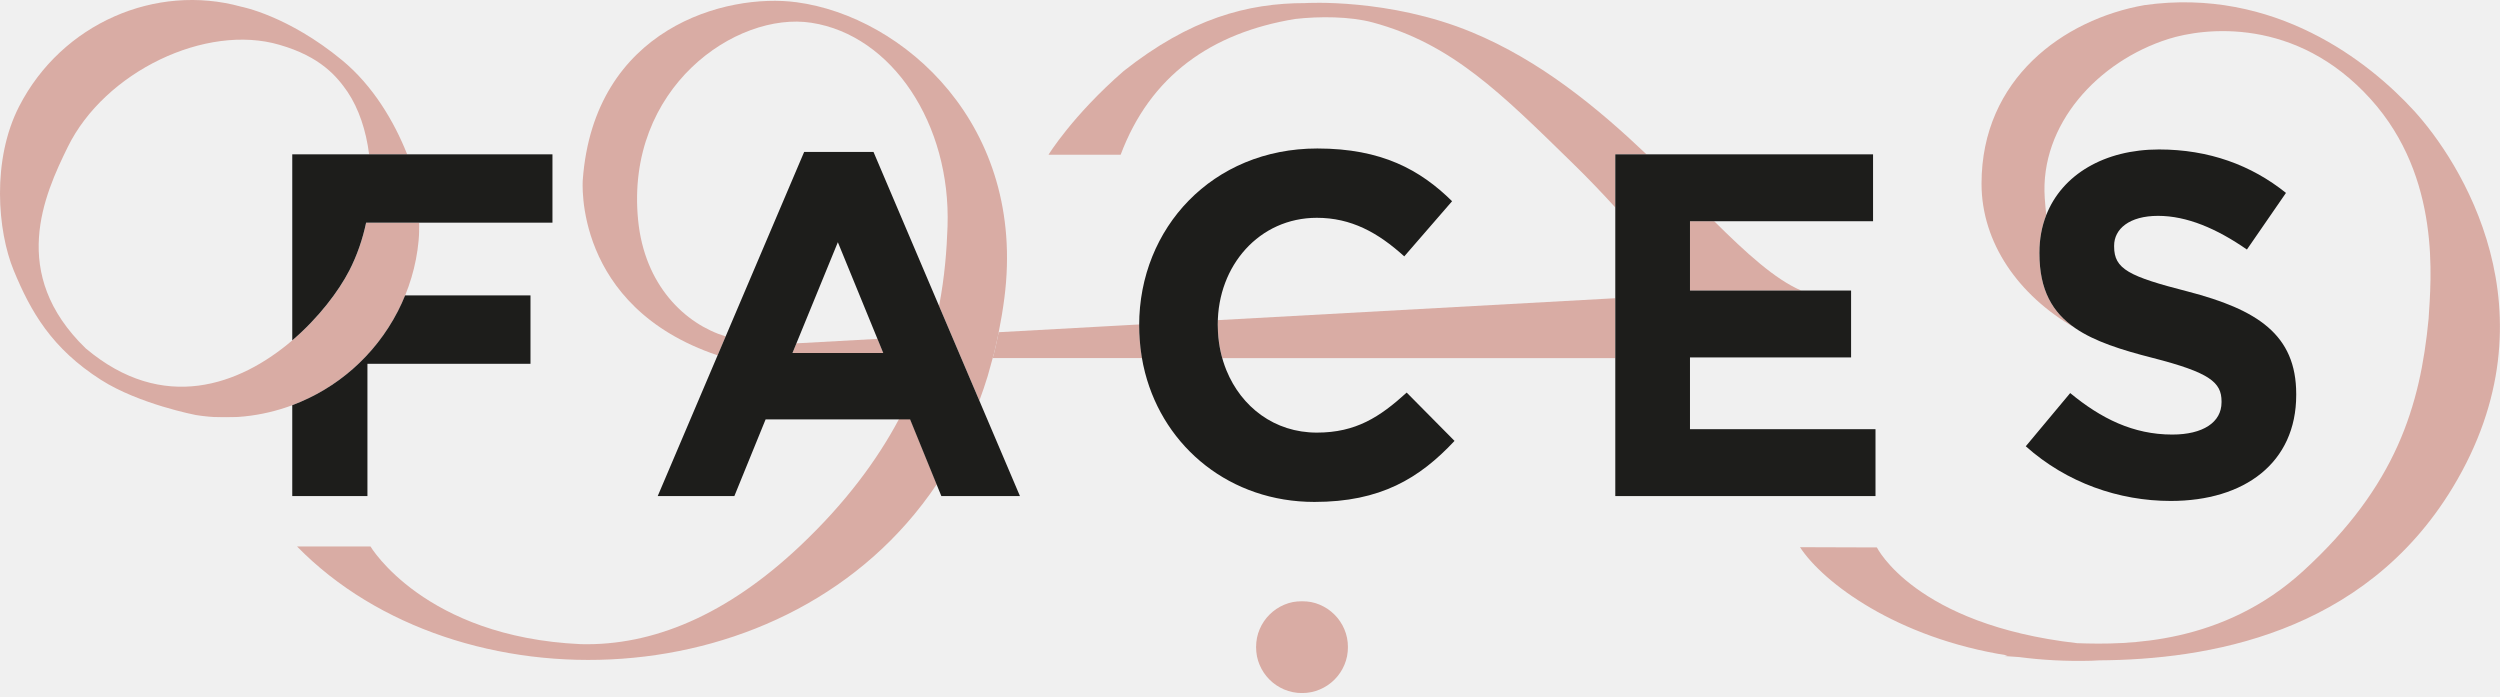
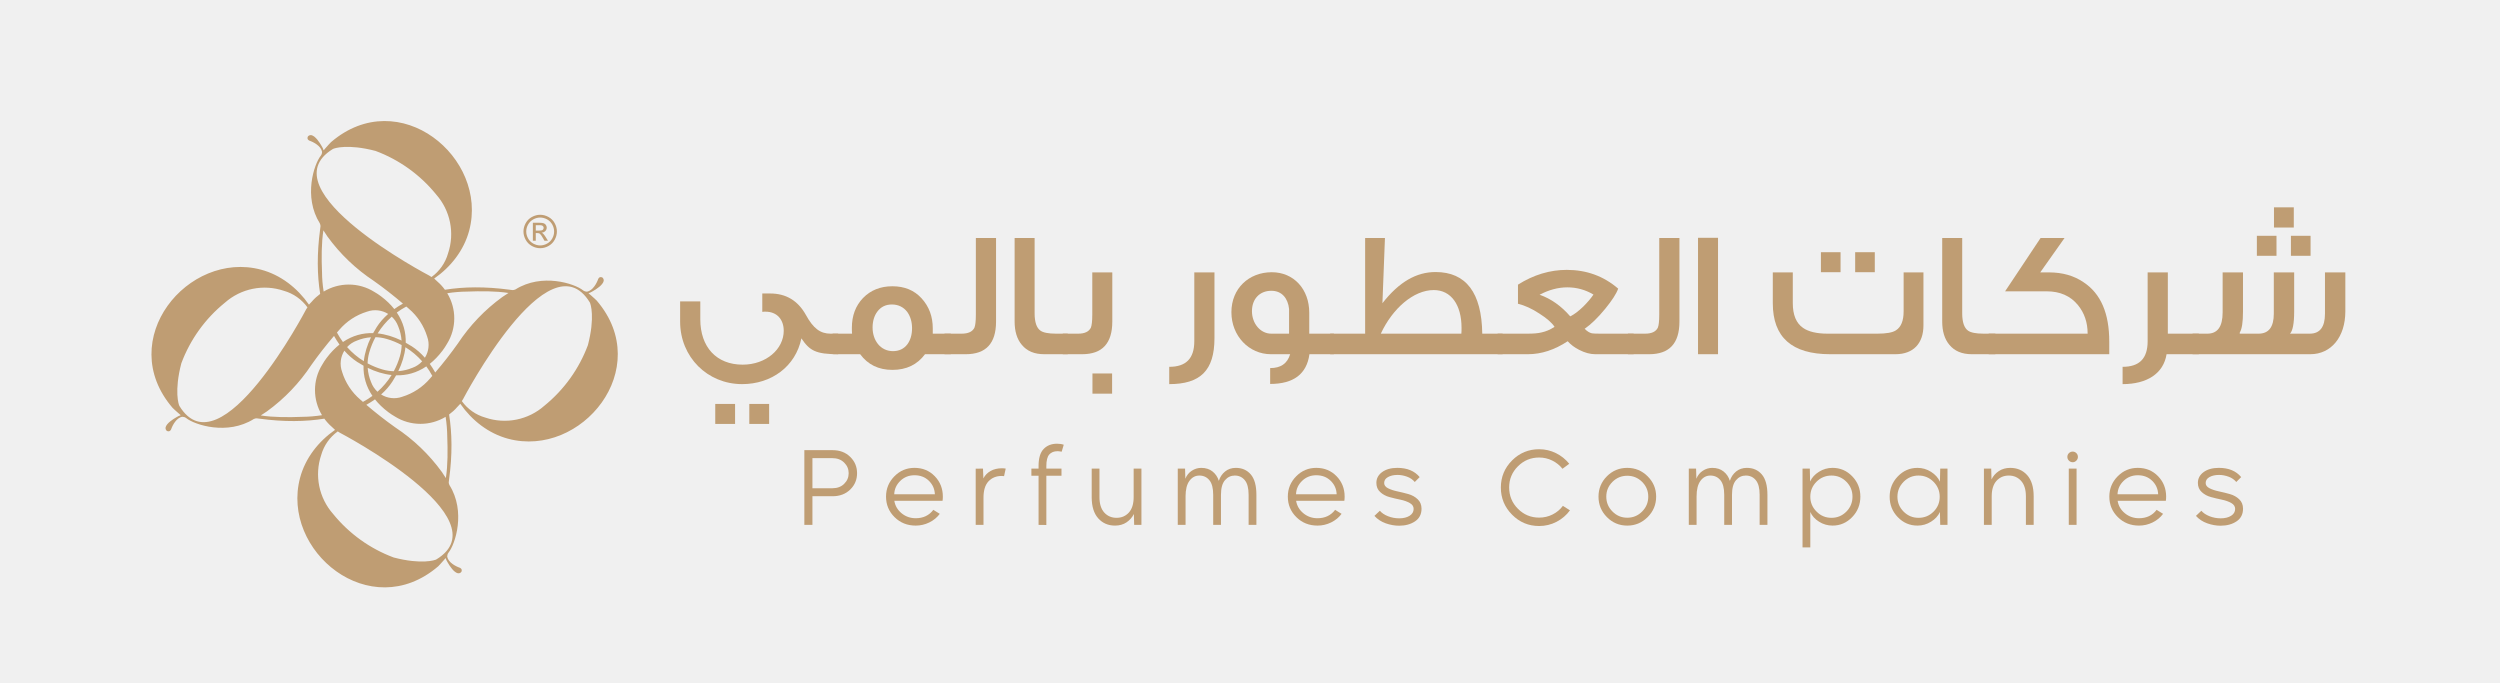
- <svg xmlns="http://www.w3.org/2000/svg" xmlns:xlink="http://www.w3.org/1999/xlink" width="409px" height="114px" viewBox="0 0 409 114" version="1.1">
+ <svg xmlns="http://www.w3.org/2000/svg" version="1.1" width="173.38" height="47.313" viewBox="0 0 173.38 47.313">
  <defs>
-     <polygon id="path-1" points="0 0.614 68.619 0.614 68.619 68.898 0 68.898" />
-     <polygon id="path-3" points="0.489 0.962 15.527 0.962 15.527 16 0.489 16" />
+     <clipPath id="clip_1">
+       <path transform="matrix(1,0,0,-1,0,47.3127)" d="M0 47.313H173.38V0H0Z" />
+     </clipPath>
  </defs>
-   <g id="Page-1" stroke="none" stroke-width="1" fill="none" fill-rule="evenodd">
-     <g id="Group-37" transform="translate(0, -1)">
-       <polygon id="Fill-1" fill="#D9ACA4" points="130.295 57.17 129.646 58.755 144.502 58.754 143.554 56.44" />
-       <g id="Group-36" transform="translate(0, 0.386)">
-         <g id="Group-4">
-           <mask id="mask-2" fill="white">
-             <use xlink:href="#path-1" />
-           </mask>
-           <g id="Clip-3" />
-           <path d="M65.109,51.515 C65.544,50.669 65.929,49.813 66.281,48.95 C67.871,45.057 68.626,41.02 68.619,37.05 L60.118,37.05 L59.9,37.05 C59.329,39.749 58.423,42.401 57.156,44.865 C55.416,48.25 52.132,52.608 47.819,56.299 C39.274,63.611 26.683,68.301 14.008,57.594 C1.422,45.386 7.202,32.561 11.092,24.65 C17.153,12.324 33.724,4.417 45.724,7.948 C52.443,9.875 55.135,13.139 56.861,15.646 C58.693,18.382 59.894,21.955 60.386,25.869 L66.613,25.869 C66.609,25.858 66.607,25.851 66.603,25.841 C64.471,20.463 61.012,14.626 55.967,10.466 C47.107,3.158 39.505,1.717 39.438,1.703 C25.517,-2.144 10.127,4.411 3.139,18.001 C-1.381,26.794 -0.411,38.406 2.237,44.836 C5.037,51.632 8.47,57.62 16.526,62.764 C22.748,66.734 32.06,68.517 32.06,68.517 L32.061,68.516 C37.391,69.371 42.821,68.772 47.819,66.907 C55.01,64.223 61.305,58.913 65.109,51.515" id="Fill-2" fill="#D9ACA4" mask="url(#mask-2)" />
-         </g>
-         <path d="M280.437,36.805 L276.483,36.805 L276.483,48.146 L294.673,48.146 C290.394,46.307 285.729,42.044 280.437,36.805" id="Fill-5" fill="#D9ACA4" />
-         <path d="M213.575,1.118 C213.573,1.118 213.571,1.119 213.568,1.12 C204.052,1.111 194.69,3.661 183.834,12.235 C175.448,19.532 171.538,25.924 171.538,25.924 L183.34,25.924 C188.162,13.063 198.097,5.986 211.885,3.718 C215.853,3.265 220.9,3.294 224.57,4.284 C237.534,7.782 245.553,15.851 257.346,27.375 C259.925,29.894 262.204,32.291 264.263,34.556 L264.263,25.865 L269.37,25.865 C261.334,18.227 251.981,10.516 240.783,5.881 C227.214,0.265 213.575,1.118 213.575,1.118" id="Fill-7" fill="#D9ACA4" />
-         <g id="Group-11" transform="translate(205, 98)">
-           <mask id="mask-4" fill="white">
-             <use xlink:href="#path-3" />
-           </mask>
-           <g id="Clip-10" />
-           <path d="M15.527,8.482 C15.527,12.632 12.161,16 8.009,16 C3.855,16 0.489,12.632 0.489,8.482 C0.489,4.331 3.855,0.962 8.009,0.962 C12.161,0.962 15.527,4.331 15.527,8.482" id="Fill-9" fill="#D9ACA4" mask="url(#mask-4)" />
-         </g>
-         <polygon id="Fill-12" fill="#D9ACA4" points="157.256 59.193 157.256 59.193 157.075 58.769" />
-         <path d="M130.319,0.98 C118.792,-0.561 97.189,5.184 95.341,30.034 C95.341,30.034 93.656,50.759 117.4,58.747 L118.718,55.651 C112.074,53.618 105.436,47.304 104.392,36.597 C102.279,14.935 120.459,2.45 132.732,4.337 C145.97,6.373 155.589,20.933 155.017,37.672 C154.892,41.345 154.576,45.788 153.631,50.677 L157.075,58.769 L157.256,59.193 L160.223,66.162 C160.704,64.862 161.179,63.483 161.593,62.122 L162.403,59.194 L162.664,58.252 C162.928,57.175 163.166,56.075 163.389,54.962 C163.753,53.147 164.068,51.291 164.315,49.378 C167.965,21.111 147.833,3.321 130.319,0.98" id="Fill-14" fill="#D9ACA4" />
-         <path d="M147.094,69.141 C143.544,75.814 138.391,82.849 130.889,89.933 C118.902,101.249 106.773,106.305 94.99,105.996 C69.408,104.82 60.611,90.019 60.611,90.019 L48.598,90.019 C74.828,116.841 129.269,115.558 153.259,79.835 L148.899,69.141 L147.094,69.141 Z" id="Fill-16" fill="#D9ACA4" />
-         <path d="M264.262,49.402 L199.256,52.986 C199.248,53.211 199.226,53.431 199.226,53.658 L199.226,53.818 C199.226,54.205 199.241,54.588 199.262,54.97 C199.345,56.435 199.596,57.848 199.976,59.2 L264.262,59.209 L264.262,49.402 Z" id="Fill-18" fill="#D9ACA4" />
-         <path d="M186.367,53.977 L186.367,53.817 C186.367,53.776 186.37,53.736 186.37,53.695 L163.388,54.962 C163.165,56.075 162.928,57.175 162.663,58.252 L162.403,59.194 L186.823,59.198 C186.651,58.2 186.524,57.185 186.451,56.152 C186.401,55.434 186.367,54.71 186.367,53.977" id="Fill-20" fill="#D9ACA4" />
-         <path d="M394.948,18.752 C387.612,10.736 372.12,-1.552 350.809,1.455 C337.604,3.794 324.178,13.492 324.178,30.665 C324.178,40.335 330.221,48.934 339.383,54.208 C335.732,51.655 333.651,48.008 333.651,42.077 L333.651,41.917 C333.651,39.705 334.04,37.656 334.763,35.805 C334.765,35.801 334.767,35.797 334.769,35.793 C334.668,34.883 334.587,33.961 334.522,33.026 C333.696,21.005 343.207,10.625 354.801,6.976 C360.546,5.168 375.582,3.244 387.851,16.837 C399.451,29.69 397.699,46.48 397.317,52.775 C395.956,67.044 392.004,80.139 376.801,94.034 C363.684,106.02 348.16,106.144 339.797,105.836 C313.302,102.795 307.057,90.174 307.057,90.174 L294.478,90.133 C298.276,95.943 310.284,104.988 328.427,107.842 C328.111,107.906 327.927,107.943 327.927,107.943 C328.597,107.983 329.391,108.042 330.295,108.108 C334.018,108.594 337.983,108.824 342.178,108.709 C342.674,108.695 343.085,108.674 343.432,108.647 C360.844,108.534 386.676,104.499 401.271,80.357 C418.655,51.606 402.258,26.739 394.948,18.752" id="Fill-22" fill="#D9ACA4" />
-         <path d="M65.103,51.511 C61.299,58.908 55.004,64.219 47.813,66.903 L47.813,81.771 L60.113,81.771 L60.113,60.127 L86.788,60.127 L86.788,48.946 L66.275,48.946 C65.923,49.808 65.538,50.665 65.103,51.511" id="Fill-24" fill="#1D1D1B" />
-         <path d="M129.645,58.37 L137.073,40.24 L144.5,58.37 L129.645,58.37 Z M153.645,50.711 L142.903,25.465 L131.562,25.465 L117.481,58.556 L116.79,60.178 L107.602,81.772 L120.141,81.772 L125.252,69.231 L147.088,69.231 L148.893,69.231 L153.253,79.927 L154.005,81.772 L166.863,81.772 L160.236,66.198 L153.645,50.711 Z" id="Fill-26" fill="#1D1D1B" />
-         <path d="M215.439,71.389 C208.484,71.389 203.089,67.182 200.649,61.212 C199.863,59.288 199.386,57.18 199.262,54.97 C199.24,54.588 199.226,54.205 199.226,53.818 L199.226,53.658 C199.226,44.075 206.014,36.247 215.439,36.247 C221.03,36.247 225.423,38.643 229.736,42.557 L237.562,33.532 C232.37,28.42 226.061,24.906 215.518,24.906 C198.347,24.906 186.368,37.924 186.368,53.818 L186.368,53.978 C186.368,54.711 186.401,55.434 186.452,56.153 C186.583,58.031 186.881,59.855 187.337,61.609 C190.524,73.874 201.304,82.73 215.04,82.73 C225.821,82.73 232.21,78.896 237.962,72.746 L230.135,64.84 C225.742,68.833 221.828,71.389 215.439,71.389" id="Fill-28" fill="#1D1D1B" />
-         <polygon id="Fill-30" fill="#1D1D1B" points="276.481 59.089 302.837 59.089 302.837 48.147 294.671 48.147 276.481 48.147 276.481 36.806 280.435 36.806 306.431 36.806 306.431 25.864 269.368 25.864 264.262 25.864 264.262 34.555 264.262 49.769 264.262 58.711 264.262 81.772 306.831 81.772 306.831 70.829 276.481 70.829" />
-         <path d="M357.931,48.307 C348.268,45.831 345.871,44.633 345.871,40.959 L345.871,40.799 C345.871,38.084 348.347,35.928 353.06,35.928 C357.772,35.928 362.644,38.004 367.595,41.438 L373.985,32.173 C368.314,27.621 361.366,25.066 353.219,25.066 C344.289,25.066 337.362,29.167 334.764,35.806 C334.04,37.657 333.652,39.705 333.652,41.917 L333.652,42.077 C333.652,48.082 335.782,51.748 339.517,54.305 C342.686,56.475 347.011,57.849 352.181,59.169 C361.526,61.564 363.443,63.162 363.443,66.277 L363.443,66.436 C363.443,69.711 360.408,71.708 355.376,71.708 C348.987,71.708 343.715,69.072 338.684,64.919 L331.415,73.625 C338.124,79.615 346.67,82.569 355.136,82.569 C367.196,82.569 375.661,76.34 375.661,65.238 L375.661,65.079 C375.661,55.335 369.273,51.262 357.931,48.307" id="Fill-32" fill="#1D1D1B" />
-         <path d="M60.381,25.864 L47.814,25.864 L47.814,37.046 L47.814,56.295 C52.127,52.604 55.41,48.246 57.151,44.861 C58.418,42.396 59.323,39.745 59.895,37.046 L60.113,37.046 L68.614,37.046 L90.382,37.046 L90.382,25.864 L66.608,25.864 L60.381,25.864 Z" id="Fill-34" fill="#1D1D1B" />
-       </g>
+   <g>
+     <g clip-path="url(#clip_1)">
+       <path transform="matrix(1,0,0,-1,40.7723,23.9359)" d="M0 0C-.613-1.645-1.655-3.095-3.016-4.2-4.135-5.19-5.696-5.505-7.11-5.026-7.768-4.84-8.344-4.436-8.744-3.88-8.716-3.829-8.685-3.78-8.651-3.733-8.651-3.733-2.713 7.621 .132 2.962 .19 2.866 .502 1.923 0 0M-9.019 .113C-9.511-.581-10.036-1.251-10.588-1.898-10.707-1.684-10.834-1.484-10.967-1.299-10.66-1.055-10.364-.753-10.083-.381-9.972-.232-9.869-.077-9.777 .084-9.09 1.182-9.113 2.541-9.755 3.6-9.307 3.67-8.853 3.71-8.397 3.713-7.435 3.751-6.403 3.756-5.508 3.617-5.654 3.524-5.801 3.431-5.934 3.338-7.147 2.458-8.192 1.365-9.019 .113M-9.755-6.33C-9.718-7.292-9.713-8.324-9.851-9.219-9.944-9.073-10.038-8.926-10.131-8.793-11.011-7.58-12.103-6.535-13.355-5.708-14.05-5.216-14.72-4.691-15.366-4.139-15.153-4.02-14.953-3.893-14.767-3.76-14.524-4.067-14.221-4.363-13.849-4.643-13.701-4.755-13.546-4.858-13.384-4.95-12.286-5.637-10.927-5.614-9.868-4.972-9.798-5.42-9.759-5.874-9.755-6.33M-10.506-14.859C-10.602-14.917-11.545-15.229-13.469-14.727-15.114-14.114-16.564-13.072-17.668-11.71-18.658-10.592-18.974-9.031-18.495-7.617-18.309-6.959-17.905-6.383-17.348-5.983-17.298-6.011-17.249-6.042-17.202-6.076-17.202-6.076-5.848-12.014-10.506-14.859M-19.798-4.972C-20.76-5.009-21.793-5.014-22.687-4.876-22.541-4.783-22.395-4.689-22.262-4.596-21.048-3.716-20.003-2.624-19.176-1.372-18.685-.677-18.16-.007-17.607 .639-17.488 .426-17.362 .226-17.229 .04-17.536-.203-17.832-.506-18.112-.878-18.224-1.026-18.327-1.181-18.418-1.343-19.105-2.441-19.082-3.8-18.441-4.859-18.889-4.929-19.342-4.968-19.798-4.972M-28.328-4.221C-28.386-4.125-28.698-3.182-28.196-1.258-27.582 .387-26.541 1.837-25.179 2.941-24.06 3.931-22.499 4.247-21.086 3.768-20.428 3.582-19.852 3.178-19.451 2.621-19.479 2.571-19.51 2.522-19.544 2.475-19.544 2.475-25.483-8.879-28.328-4.221M-18.44 5.071C-18.478 6.033-18.483 7.066-18.344 7.96-18.251 7.814-18.158 7.668-18.065 7.535-17.185 6.321-16.092 5.276-14.84 4.449-14.146 3.958-13.476 3.433-12.829 2.88-13.043 2.761-13.243 2.635-13.428 2.502-13.671 2.809-13.974 3.105-14.346 3.385-14.495 3.497-14.65 3.6-14.811 3.691-15.909 4.378-17.268 4.356-18.327 3.714-18.397 4.162-18.437 4.615-18.44 5.071M-17.689 13.601C-17.593 13.659-16.65 13.971-14.727 13.469-13.082 12.855-11.632 11.814-10.527 10.452-9.537 9.333-9.222 7.772-9.701 6.359-9.887 5.701-10.291 5.125-10.847 4.724-10.898 4.752-10.947 4.783-10.994 4.818-10.994 4.818-22.348 10.756-17.689 13.601M-12.17-1.572C-12.171-1.572-12.172-1.573-12.174-1.573-12.487-1.704-12.817-1.78-13.151-1.804-12.889-1.265-12.714-.706-12.655-.145-12.222-.413-11.831-.743-11.494-1.123-11.674-1.319-11.902-1.476-12.17-1.572M-13.557-2.522C-13.466-2.381-13.381-2.238-13.301-2.093-12.585-2.111-11.873-1.927-11.207-1.474-11.053-1.682-10.914-1.902-10.792-2.133-10.844-2.193-10.895-2.254-10.948-2.313-11.457-2.911-12.126-3.35-12.876-3.58-13.382-3.762-13.918-3.687-14.342-3.422-14.025-3.142-13.762-2.84-13.557-2.522M-15.04-2.557C-15.041-2.556-15.041-2.555-15.042-2.553-15.172-2.24-15.249-1.91-15.272-1.576-14.733-1.838-14.174-2.013-13.614-2.072-13.881-2.505-14.212-2.896-14.592-3.233-14.787-3.053-14.944-2.825-15.04-2.557M-16.026 .313C-16.024 .314-16.023 .314-16.021 .315-15.708 .446-15.378 .522-15.045 .545-15.306 .006-15.482-.553-15.541-1.113-15.974-.846-16.364-.515-16.701-.135-16.522 .06-16.294 .217-16.026 .313M-14.639 1.264C-14.73 1.123-14.815 .979-14.894 .834-15.611 .853-16.323 .668-16.989 .216-17.143 .423-17.281 .644-17.404 .875-17.352 .934-17.301 .995-17.248 1.055-16.739 1.652-16.07 2.092-15.32 2.321-14.813 2.504-14.277 2.428-13.853 2.164-14.17 1.884-14.434 1.582-14.639 1.264M-13.463-1.811C-13.72-1.803-13.977-1.764-14.227-1.693-14.596-1.588-14.948-1.443-15.28-1.264-15.272-1.007-15.233-.75-15.161-.5-15.056-.131-14.912 .221-14.733 .553-14.476 .545-14.219 .506-13.968 .434-13.6 .329-13.247 .185-12.916 .006-12.924-.251-12.962-.508-13.034-.758-13.139-1.127-13.284-1.48-13.463-1.811M-13.155 1.299C-13.155 1.297-13.154 1.296-13.153 1.294-13.023 .981-12.947 .651-12.923 .318-13.462 .579-14.021 .755-14.582 .814-14.314 1.247-13.984 1.637-13.604 1.975-13.408 1.795-13.251 1.567-13.155 1.299M-15.782-3.779C-16.379-3.27-16.819-2.601-17.048-1.851-17.231-1.345-17.155-.809-16.891-.385-16.611-.702-16.309-.965-15.991-1.17-15.85-1.261-15.706-1.346-15.561-1.426-15.58-2.142-15.395-2.854-14.943-3.52-15.15-3.674-15.371-3.813-15.601-3.935-15.661-3.883-15.722-3.832-15.782-3.779M-11.305-.874C-11.585-.557-11.886-.293-12.205-.088-12.346 .003-12.489 .088-12.634 .167-12.616 .884-12.8 1.596-13.253 2.262-13.045 2.416-12.825 2.554-12.594 2.677-12.534 2.625-12.473 2.574-12.414 2.521-11.816 2.012-11.377 1.343-11.147 .593-10.965 .086-11.04-.449-11.305-.874M.613 3.087C.613 3.087 .335 3.355 .213 3.453 .159 3.493 .107 3.547 .04 3.599 .09 3.612 .144 3.636 .2 3.663 .201 3.664 .202 3.664 .203 3.665 .247 3.686 .291 3.71 .337 3.738 .589 3.882 1.037 4.171 1.095 4.452 1.115 4.631 .991 4.697 .991 4.697 .783 4.787 .712 4.583 .712 4.583 .712 4.583 .65 4.396 .527 4.194 .502 4.147 .467 4.108 .437 4.064 .313 3.898 .149 3.749-.062 3.709-.157 3.711-.252 3.737-.333 3.799-.92 4.271-3.192 5.016-5.025 3.863-5.193 3.793-5.244 3.818-5.425 3.843-7.124 4.073-8.628 4.05-9.916 3.841-10.064 4.044-10.234 4.234-10.431 4.404-10.505 4.466-10.576 4.533-10.644 4.603L-10.661 4.618C-9.501 5.423-8.598 6.579-8.234 7.94-6.883 13-13.087 18.13-17.813 14.081-17.813 14.081-18.082 13.804-18.18 13.682-18.22 13.628-18.274 13.575-18.326 13.509-18.339 13.558-18.363 13.613-18.39 13.669-18.391 13.67-18.391 13.67-18.392 13.671-18.413 13.715-18.437 13.76-18.465 13.805-18.609 14.057-18.898 14.506-19.179 14.563-19.358 14.583-19.424 14.46-19.424 14.46-19.514 14.252-19.31 14.18-19.31 14.18-19.31 14.18-19.123 14.118-18.921 13.996-18.874 13.971-18.835 13.935-18.791 13.906-18.625 13.782-18.476 13.617-18.436 13.407-18.438 13.312-18.463 13.216-18.526 13.136-18.998 12.549-19.743 10.277-18.59 8.443-18.519 8.276-18.545 8.224-18.57 8.044-18.8 6.344-18.777 4.841-18.568 3.553-18.77 3.405-18.961 3.235-19.131 3.038-19.193 2.963-19.26 2.892-19.33 2.825L-19.345 2.808C-20.15 3.967-21.306 4.871-22.667 5.234-27.727 6.585-32.857 .381-28.808-4.345-28.808-4.345-28.531-4.613-28.408-4.711-28.355-4.751-28.302-4.805-28.236-4.858-28.285-4.871-28.34-4.894-28.396-4.922-28.397-4.922-28.397-4.922-28.398-4.923-28.442-4.945-28.487-4.969-28.532-4.997-28.784-5.14-29.233-5.43-29.29-5.711-29.31-5.889-29.187-5.955-29.187-5.955-28.979-6.046-28.907-5.841-28.907-5.841-28.907-5.841-28.845-5.655-28.723-5.453-28.698-5.406-28.662-5.366-28.633-5.322-28.509-5.157-28.344-5.007-28.134-4.967-28.039-4.97-27.943-4.995-27.863-5.057-27.276-5.53-25.004-6.275-23.17-5.122-23.003-5.051-22.951-5.077-22.771-5.101-21.071-5.332-19.568-5.309-18.28-5.099-18.132-5.302-17.962-5.492-17.765-5.662-17.69-5.725-17.619-5.791-17.552-5.861L-17.535-5.876C-18.694-6.682-19.598-7.837-19.961-9.199-21.312-14.259-15.108-19.388-10.382-15.34-10.382-15.34-10.114-15.062-10.016-14.94-9.975-14.886-9.922-14.834-9.869-14.767-9.856-14.817-9.833-14.871-9.805-14.927-9.805-14.928-9.805-14.929-9.804-14.93-9.782-14.974-9.758-15.018-9.73-15.064-9.587-15.316-9.297-15.764-9.016-15.822-8.838-15.842-8.772-15.718-8.772-15.718-8.681-15.51-8.886-15.439-8.886-15.439-8.886-15.439-9.072-15.377-9.274-15.254-9.321-15.229-9.361-15.194-9.405-15.164-9.57-15.04-9.72-14.876-9.76-14.665-9.757-14.57-9.732-14.475-9.67-14.394-9.197-13.807-8.452-11.535-9.605-9.702-9.676-9.534-9.65-9.483-9.626-9.302-9.395-7.603-9.418-6.099-9.627-4.811-9.425-4.663-9.235-4.493-9.065-4.296-9.002-4.222-8.936-4.15-8.866-4.083L-8.851-4.066C-8.045-5.225-6.89-6.129-5.528-6.493-.468-7.844 4.661-1.64 .613 3.087" fill="#bf9d73" />
+       <path transform="matrix(1,0,0,-1,36.6264,15.57)" d="M0 0C.087 .155 .208 .274 .362 .358 .516 .441 .674 .483 .837 .483 .999 .483 1.157 .441 1.312 .358 1.466 .274 1.587 .155 1.673 0 1.76-.155 1.803-.317 1.803-.485 1.803-.651 1.761-.811 1.676-.965 1.591-1.118 1.471-1.237 1.318-1.322 1.164-1.408 1.004-1.451 .837-1.451 .67-1.451 .51-1.408 .356-1.322 .203-1.237 .083-1.118-.002-.965-.088-.811-.131-.651-.131-.485-.131-.317-.087-.155 0 0M.26-1.49C.444-1.592 .636-1.643 .837-1.643 1.038-1.643 1.23-1.592 1.414-1.49 1.598-1.388 1.74-1.245 1.842-1.061 1.944-.876 1.995-.684 1.995-.485 1.995-.283 1.943-.089 1.84 .097 1.737 .283 1.592 .425 1.407 .525 1.222 .625 1.032 .675 .837 .675 .643 .675 .453 .625 .267 .525 .082 .425-.063 .283-.167 .097-.271-.089-.323-.283-.323-.485-.323-.684-.271-.876-.169-1.061-.067-1.245 .077-1.388 .26-1.49" fill="#bf9d73" />
+       <path transform="matrix(1,0,0,-1,37.1563,15.6168)" d="M0 0H.229C.327 0 .394-.007 .431-.021 .467-.036 .496-.058 .516-.087 .537-.116 .547-.149 .547-.186 .547-.243 .526-.289 .483-.324 .441-.359 .361-.376 .244-.376H0ZM0-.548H.118C.189-.548 .243-.563 .28-.591 .333-.63 .403-.727 .49-.882L.601-1.078H.846L.694-.834C.622-.718 .56-.636 .51-.587 .483-.561 .448-.539 .404-.521 .511-.512 .598-.475 .663-.407 .728-.339 .76-.26 .76-.169 .76-.104 .741-.044 .702 .014 .663 .071 .611 .111 .545 .134 .48 .157 .374 .169 .227 .169H-.201V-1.078H0Z" fill="#bf9d73" />
+       <path transform="matrix(1,0,0,-1,57.728,33.8603)" d="M0 0C.336 0 .609 .101 .816 .305 1.025 .509 1.129 .755 1.129 1.043 1.129 1.328 1.025 1.573 .816 1.778 .609 1.984 .336 2.087 0 2.087H-1.384V0ZM.015 2.641C.511 2.641 .919 2.486 1.235 2.176 1.553 1.866 1.711 1.489 1.711 1.043 1.711 .594 1.553 .215 1.235-.092 .919-.4 .511-.554 .015-.554H-1.384V-2.542H-1.945V2.641Z" fill="#bf9d73" />
+       <path transform="matrix(1,0,0,-1,64.8351,34.2792)" d="M0 0C-.015 .369-.153 .681-.416 .937-.679 1.192-1.011 1.32-1.413 1.32-1.796 1.32-2.123 1.192-2.393 .934-2.663 .675-2.805 .365-2.819 0ZM-2.805 1.249C-2.421 1.638-1.958 1.832-1.413 1.832-.85 1.832-.381 1.639-.007 1.253 .366 .868 .553 .395 .553-.163 .553-.272 .546-.369 .532-.454H-2.812C-2.755-.8-2.587-1.088-2.307-1.317-2.029-1.546-1.702-1.661-1.328-1.661-.807-1.661-.401-1.467-.107-1.08L.341-1.356C.156-1.607-.086-1.806-.383-1.952-.682-2.099-.997-2.172-1.328-2.172-1.91-2.172-2.399-1.978-2.794-1.587-3.189-1.197-3.387-.722-3.387-.163-3.387 .386-3.193 .857-2.805 1.249" fill="#bf9d73" />
+       <path transform="matrix(1,0,0,-1,67.667,32.5045)" d="M0 0 .505 .007 .533-.675C.647-.452 .815-.279 1.037-.156 1.259-.033 1.52 .029 1.818 .029 1.907 .029 1.996 .021 2.081 .007L1.967-.518C1.91-.509 1.863-.504 1.825-.504H1.804C1.43-.504 1.126-.627 .891-.873 .657-1.119 .54-1.5 .54-2.016V-3.897H0Z" fill="#bf9d73" />
+       <path transform="matrix(1,0,0,-1,71.529,32.4971)" d="M0 0H.497V.17C.497 .719 .614 1.116 .849 1.359 1.083 1.603 1.394 1.725 1.782 1.725 1.957 1.725 2.111 1.701 2.244 1.654L2.101 1.171C1.973 1.195 1.879 1.206 1.818 1.206 1.567 1.206 1.374 1.13 1.239 .976 1.104 .822 1.037 .553 1.037 .17V0H2.087V-.497H1.037V-3.912L.497-3.905V-.497H0Z" fill="#bf9d73" />
+       <path transform="matrix(1,0,0,-1,75.711,32.4971)" d="M0 0H.539V-1.981C.539-2.449 .651-2.806 .873-3.05 1.095-3.293 1.379-3.415 1.724-3.415 2.07-3.415 2.354-3.293 2.577-3.05 2.799-2.806 2.91-2.449 2.91-1.981V0H3.45V-3.905H2.946L2.924-3.152C2.811-3.384 2.641-3.576 2.417-3.728 2.192-3.879 1.926-3.954 1.618-3.954 1.141-3.954 .751-3.785 .45-3.447 .15-3.108 0-2.62 0-1.981Z" fill="#bf9d73" />
+       <path transform="matrix(1,0,0,-1,81.6808,36.402)" d="M0 0V3.905H.505L.526 3.202C.62 3.438 .769 3.623 .973 3.756 1.177 3.888 1.395 3.954 1.626 3.954 1.943 3.954 2.206 3.87 2.414 3.702 2.622 3.535 2.767 3.318 2.848 3.053 2.928 3.313 3.071 3.529 3.276 3.699 3.483 3.869 3.733 3.954 4.026 3.954 4.457 3.954 4.802 3.803 5.063 3.5 5.322 3.197 5.453 2.726 5.453 2.087V0H4.913V2.087C4.913 2.551 4.824 2.89 4.647 3.102 4.47 3.315 4.239 3.422 3.955 3.422 3.685 3.422 3.458 3.314 3.273 3.099 3.088 2.883 2.996 2.547 2.996 2.087V0H2.457V2.087C2.457 2.551 2.368 2.89 2.19 3.102 2.013 3.315 1.782 3.422 1.498 3.422 1.219 3.422 .99 3.3 .81 3.056 .63 2.812 .54 2.454 .54 1.981V0Z" fill="#bf9d73" />
+       <path transform="matrix(1,0,0,-1,92.7002,34.2792)" d="M0 0C-.015 .369-.153 .681-.416 .937-.679 1.192-1.011 1.32-1.413 1.32-1.796 1.32-2.123 1.192-2.393 .934-2.663 .675-2.805 .365-2.819 0ZM-2.805 1.249C-2.421 1.638-1.958 1.832-1.413 1.832-.85 1.832-.381 1.639-.007 1.253 .366 .868 .553 .395 .553-.163 .553-.272 .546-.369 .532-.454H-2.812C-2.755-.8-2.587-1.088-2.307-1.317-2.029-1.546-1.702-1.661-1.328-1.661-.807-1.661-.401-1.467-.107-1.08L.341-1.356C.156-1.607-.086-1.806-.383-1.952-.682-2.099-.997-2.172-1.328-2.172-1.91-2.172-2.399-1.978-2.794-1.587-3.189-1.197-3.387-.722-3.387-.163-3.387 .386-3.193 .857-2.805 1.249" fill="#bf9d73" />
+       <path transform="matrix(1,0,0,-1,95.6954,35.4222)" d="M0 0C.133-.156 .322-.283 .568-.38 .815-.477 1.072-.525 1.343-.525 1.635-.525 1.876-.466 2.063-.348 2.25-.229 2.343-.071 2.343 .128 2.343 .299 2.255 .434 2.077 .536 1.899 .637 1.684 .715 1.431 .767 1.178 .819 .924 .879 .671 .948 .418 1.016 .203 1.132 .026 1.296-.153 1.459-.241 1.671-.241 1.931-.241 2.239-.107 2.49 .16 2.684 .427 2.877 .779 2.975 1.215 2.975 1.891 2.975 2.407 2.762 2.762 2.335L2.421 1.995C2.284 2.161 2.105 2.284 1.885 2.364 1.665 2.444 1.446 2.485 1.229 2.485 .959 2.485 .736 2.435 .562 2.335 .386 2.237 .299 2.099 .299 1.924 .299 1.772 .388 1.652 .565 1.562 .742 1.472 .959 1.399 1.215 1.345 1.47 1.291 1.724 1.228 1.978 1.157 2.231 1.086 2.446 .967 2.623 .798 2.801 .631 2.89 .412 2.89 .142 2.89-.242 2.74-.534 2.439-.735 2.138-.936 1.771-1.037 1.335-1.037 1.028-1.037 .717-.981 .405-.87 .092-.759-.167-.587-.376-.355Z" fill="#bf9d73" />
+       <path transform="matrix(1,0,0,-1,104.8683,31.9289)" d="M0 0C.516 .515 1.141 .774 1.874 .774 2.286 .774 2.674 .684 3.039 .504 3.403 .324 3.711 .078 3.962-.235L3.493-.582C3.304-.341 3.067-.151 2.783-.011 2.5 .129 2.196 .199 1.874 .199 1.301 .199 .811-.004 .405-.408-.002-.813-.205-1.302-.205-1.875-.205-2.457-.002-2.952 .405-3.358 .811-3.766 1.301-3.969 1.874-3.969 2.206-3.969 2.516-3.897 2.805-3.752 3.093-3.608 3.333-3.408 3.521-3.153L4.011-3.465C3.765-3.801 3.455-4.066 3.081-4.26 2.707-4.454 2.305-4.551 1.874-4.551 1.141-4.551 .515-4.29-.003-3.766-.522-3.243-.781-2.615-.781-1.882-.781-1.148-.52-.521 0 0" fill="#bf9d73" />
+       <path transform="matrix(1,0,0,-1,111.8253,35.4717)" d="M0 0C.284-.289 .627-.433 1.029-.433 1.432-.433 1.775-.29 2.059-.004 2.343 .283 2.485 .627 2.485 1.029 2.485 1.427 2.343 1.767 2.059 2.052 1.775 2.335 1.432 2.477 1.029 2.477 .627 2.477 .284 2.335 0 2.052-.284 1.767-.426 1.427-.426 1.029-.426 .627-.284 .284 0 0M-.383 2.442C.005 2.83 .476 3.024 1.029 3.024 1.578 3.024 2.049 2.829 2.442 2.439 2.835 2.048 3.032 1.578 3.032 1.029 3.032 .476 2.835 .002 2.442-.391 2.049-.783 1.578-.98 1.029-.98 .476-.98 .005-.783-.383-.391-.772 .002-.966 .476-.966 1.029-.966 1.578-.772 2.049-.383 2.442" fill="#bf9d73" />
+       <path transform="matrix(1,0,0,-1,117.1214,36.402)" d="M0 0V3.905H.505L.526 3.202C.62 3.438 .769 3.623 .973 3.756 1.177 3.888 1.395 3.954 1.626 3.954 1.943 3.954 2.206 3.87 2.414 3.702 2.622 3.535 2.767 3.318 2.848 3.053 2.928 3.313 3.071 3.529 3.276 3.699 3.483 3.869 3.732 3.954 4.026 3.954 4.457 3.954 4.802 3.803 5.063 3.5 5.322 3.197 5.453 2.726 5.453 2.087V0H4.913V2.087C4.913 2.551 4.824 2.89 4.647 3.102 4.47 3.315 4.239 3.422 3.955 3.422 3.685 3.422 3.458 3.314 3.273 3.099 3.088 2.883 2.996 2.547 2.996 2.087V0H2.457V2.087C2.457 2.551 2.368 2.89 2.19 3.102 2.013 3.315 1.782 3.422 1.498 3.422 1.219 3.422 .99 3.3 .81 3.056 .63 2.812 .54 2.454 .54 1.981V0Z" fill="#bf9d73" />
+       <path transform="matrix(1,0,0,-1,125.9818,35.4791)" d="M0 0C.284-.289 .629-.433 1.037-.433 1.438-.433 1.782-.289 2.066-.003 2.35 .283 2.492 .629 2.492 1.037 2.492 1.439 2.35 1.783 2.066 2.07 1.782 2.356 1.438 2.499 1.037 2.499 .629 2.499 .283 2.356-.003 2.07-.29 1.783-.433 1.439-.433 1.037-.433 .629-.289 .284 0 0M-.973-2.485V2.982H-.468L-.447 2.087C-.324 2.357-.119 2.582 .17 2.762 .459 2.942 .771 3.032 1.108 3.032 1.642 3.032 2.098 2.836 2.474 2.446 2.85 2.055 3.038 1.586 3.038 1.037 3.038 .483 2.849 .01 2.471-.383 2.092-.776 1.638-.972 1.108-.972 .771-.972 .46-.882 .174-.703-.113-.523-.315-.298-.433-.028V-2.485Z" fill="#bf9d73" />
+       <path transform="matrix(1,0,0,-1,131.5905,34.45)" d="M0 0C0-.402 .143-.746 .43-1.033 .716-1.319 1.061-1.462 1.463-1.462 1.87-1.462 2.217-1.32 2.503-1.036 2.789-.752 2.933-.407 2.933 0 2.933 .402 2.789 .748 2.503 1.037 2.217 1.325 1.87 1.47 1.463 1.47 1.061 1.47 .716 1.325 .43 1.037 .143 .748 0 .402 0 0M.029 1.413C.407 1.806 .862 2.002 1.392 2.002 1.728 2.002 2.04 1.912 2.329 1.729 2.618 1.547 2.824 1.319 2.947 1.044L2.968 1.953H3.472V-1.952H2.968L2.947-1.057C2.824-1.327 2.618-1.552 2.329-1.732 2.04-1.912 1.728-2.001 1.392-2.001 .857-2.001 .402-1.807 .026-1.416-.351-1.026-.539-.553-.539 0-.539 .549-.35 1.02 .029 1.413" fill="#bf9d73" />
+       <path transform="matrix(1,0,0,-1,137.5892,36.402)" d="M0 0V3.905H.505L.526 3.152C.639 3.389 .808 3.582 1.033 3.731 1.258 3.88 1.522 3.954 1.825 3.954 2.307 3.954 2.699 3.786 3 3.45 3.3 3.114 3.45 2.624 3.45 1.981V0H2.911V1.981C2.911 2.449 2.8 2.806 2.577 3.053 2.355 3.299 2.071 3.422 1.725 3.422 1.38 3.422 1.096 3.3 .873 3.056 .652 2.812 .54 2.454 .54 1.981V0Z" fill="#bf9d73" />
+       <path transform="matrix(1,0,0,-1,0,47.3127)" d="M143.474 14.816H144.014V10.911H143.474ZM143.375 15.625C143.375 15.729 143.411 15.817 143.485 15.888 143.558 15.959 143.645 15.994 143.745 15.994 143.844 15.994 143.928 15.959 144 15.888 144.071 15.817 144.107 15.729 144.107 15.625 144.107 15.526 144.071 15.44 144 15.369 143.928 15.293 143.844 15.256 143.745 15.256 143.645 15.256 143.558 15.292 143.485 15.366 143.411 15.439 143.375 15.526 143.375 15.625" fill="#bf9d73" />
+       <path transform="matrix(1,0,0,-1,149.6732,34.2792)" d="M0 0C-.015 .369-.153 .681-.416 .937-.679 1.192-1.011 1.32-1.413 1.32-1.796 1.32-2.123 1.192-2.393 .934-2.663 .675-2.805 .365-2.819 0ZM-2.805 1.249C-2.421 1.638-1.958 1.832-1.413 1.832-.85 1.832-.381 1.639-.007 1.253 .366 .868 .553 .395 .553-.163 .553-.272 .546-.369 .532-.454H-2.812C-2.755-.8-2.587-1.088-2.307-1.317-2.029-1.546-1.702-1.661-1.328-1.661-.807-1.661-.401-1.467-.107-1.08L.341-1.356C.156-1.607-.086-1.806-.383-1.952-.682-2.099-.997-2.172-1.328-2.172-1.91-2.172-2.399-1.978-2.794-1.587-3.189-1.197-3.387-.722-3.387-.163-3.387 .386-3.193 .857-2.805 1.249" fill="#bf9d73" />
+       <path transform="matrix(1,0,0,-1,152.6685,35.4222)" d="M0 0C.133-.156 .322-.283 .568-.38 .815-.477 1.072-.525 1.343-.525 1.635-.525 1.876-.466 2.063-.348 2.25-.229 2.343-.071 2.343 .128 2.343 .299 2.255 .434 2.077 .536 1.899 .637 1.684 .715 1.431 .767 1.178 .819 .924 .879 .671 .948 .418 1.016 .203 1.132 .026 1.296-.153 1.459-.241 1.671-.241 1.931-.241 2.239-.107 2.49 .16 2.684 .427 2.877 .779 2.975 1.215 2.975 1.891 2.975 2.407 2.762 2.762 2.335L2.421 1.995C2.284 2.161 2.105 2.284 1.885 2.364 1.665 2.444 1.446 2.485 1.229 2.485 .959 2.485 .736 2.435 .562 2.335 .386 2.237 .299 2.099 .299 1.924 .299 1.772 .388 1.652 .565 1.562 .742 1.472 .959 1.399 1.215 1.345 1.47 1.291 1.724 1.228 1.978 1.157 2.231 1.086 2.446 .967 2.623 .798 2.801 .631 2.89 .412 2.89 .142 2.89-.242 2.74-.534 2.439-.735 2.138-.936 1.771-1.037 1.335-1.037 1.028-1.037 .717-.981 .405-.87 .092-.759-.167-.587-.376-.355Z" fill="#bf9d73" />
+       <path transform="matrix(1,0,0,-1,0,47.3127)" d="M53.341 17.911H51.966V19.298H53.341ZM50.979 17.911H49.604V19.298H50.979ZM58.128 24.172V22.748C56.591 22.748 56.153 22.985 55.578 23.847 55.178 21.898 53.504 20.673 51.467 20.673 49.067 20.673 47.168 22.547 47.168 25.009V26.409H48.567V25.172C48.567 23.235 49.692 22.023 51.504 22.023 53.129 22.023 54.353 23.098 54.353 24.372 54.353 25.147 53.891 25.697 53.091 25.697 53.016 25.697 52.941 25.697 52.866 25.685V26.959H53.416C54.516 26.959 55.341 26.459 55.89 25.472 56.403 24.535 56.89 24.172 57.603 24.172Z" fill="#bf9d73" />
+       <path transform="matrix(1,0,0,-1,63.2526,22.7652)" d="M0 0C0 .437-.112 .825-.337 1.137-.6 1.475-.962 1.649-1.399 1.649-1.824 1.649-2.162 1.487-2.412 1.149-2.625 .862-2.737 .487-2.737 .05-2.737-.85-2.187-1.587-1.324-1.587-.899-1.587-.562-1.425-.325-1.112-.112-.825 0-.45 0 0M2.687-1.8H.899C.362-2.524-.388-2.887-1.362-2.887-2.324-2.887-3.062-2.524-3.599-1.8H-5.511V-.375H-4.162C-4.174-.238-4.174-.1-4.174 .037-4.174 .875-3.912 1.562-3.399 2.099-2.874 2.637-2.199 2.912-1.362 2.912-.524 2.912 .15 2.637 .662 2.074 1.175 1.512 1.437 .825 1.437-.013V-.375H2.687Z" fill="#bf9d73" />
+       <path transform="matrix(1,0,0,-1,69.0778,22.3033)" d="M0 0C0-1.512-.7-2.262-2.1-2.262H-3.574V-.837H-2.388C-1.925-.837-1.638-.7-1.5-.425-1.437-.275-1.4 .025-1.4 .475V5.799H0Z" fill="#bf9d73" />
+       <path transform="matrix(1,0,0,-1,74.0524,24.565)" d="M0 0H-1.638C-2.313 0-2.824 .212-3.188 .65-3.524 1.05-3.687 1.587-3.687 2.274V8.061H-2.3V2.837C-2.3 2.225-2.162 1.825-1.899 1.637-1.713 1.5-1.35 1.425-.825 1.425H0Z" fill="#bf9d73" />
+       <path transform="matrix(1,0,0,-1,0,47.3127)" d="M77.127 20.011H75.764V21.41H77.127ZM77.14 25.009C77.14 23.498 76.439 22.748 75.052 22.748H73.703V24.172H74.764C75.227 24.172 75.514 24.31 75.652 24.585 75.715 24.734 75.752 25.035 75.752 25.484V28.421H77.14Z" fill="#bf9d73" />
+       <path transform="matrix(1,0,0,-1,84.2258,18.8912)" d="M0 0V-4.562C0-6.811-.986-7.749-3.137-7.749V-6.549C-1.974-6.549-1.399-5.974-1.399-4.774V0Z" fill="#bf9d73" />
+       <path transform="matrix(1,0,0,-1,89.3996,23.1402)" d="M0 0V1.712C-.074 2.449-.499 2.974-1.225 2.974-2.049 2.974-2.574 2.399-2.574 1.562-2.574 .7-1.986 0-1.236 0ZM3.112-1.425H1.412C1.226-2.799 .312-3.487-1.312-3.487V-2.387C-.587-2.387-.125-2.087 .075-1.425H-1.262C-2.774-1.425-3.999-.163-3.999 1.487-3.999 3.137-2.786 4.261-1.199 4.261 .325 4.261 1.4 3.086 1.4 1.45V0H3.112Z" fill="#bf9d73" />
+       <path transform="matrix(1,0,0,-1,101.3479,23.1402)" d="M0 0C.013 .137 .013 .262 .013 .4 .013 2-.712 3.024-1.912 3.024-3.312 3.024-4.773 1.75-5.586 0ZM2.862-1.425H-9.098V0H-6.673V6.636H-5.299L-5.474 2.112C-4.312 3.599-3.111 4.274-1.787 4.274 .325 4.274 1.412 2.836 1.45 0H2.862Z" fill="#bf9d73" />
+       <path transform="matrix(1,0,0,-1,110.51,20.4283)" d="M0 0C-.562 .337-1.175 .5-1.812 .5-2.449 .5-3.099 .325-3.736-.013-2.949-.288-2.236-.788-1.611-1.512-1.324-1.375-1.024-1.138-.699-.825-.412-.538-.175-.263 0 0M2.787-4.137H.125C-.225-4.137-.6-4.037-.987-3.837-1.312-3.674-1.574-3.475-1.787-3.237-2.699-3.837-3.611-4.137-4.549-4.137H-6.648V-2.712H-4.573C-4.161-2.712-3.836-2.687-3.599-2.625-3.299-2.562-2.999-2.437-2.699-2.237-2.887-1.95-3.249-1.637-3.761-1.312-4.273-.975-4.773-.75-5.236-.638V.687C-4.148 1.375-3.012 1.712-1.85 1.712-.475 1.712 .713 1.274 1.713 .412 1.6 .075 1.3-.388 .825-.975 .312-1.6-.162-2.062-.612-2.375-.437-2.55-.274-2.649-.112-2.687-.05-2.7 .138-2.712 .437-2.712H2.787Z" fill="#bf9d73" />
+       <path transform="matrix(1,0,0,-1,116.4729,22.3033)" d="M0 0C0-1.512-.7-2.262-2.1-2.262H-3.574V-.837H-2.388C-1.925-.837-1.638-.7-1.5-.425-1.437-.275-1.4 .025-1.4 .475V5.799H0Z" fill="#bf9d73" />
+       <path transform="matrix(1,0,0,-1,0,47.3127)" d="M119.148 22.748H117.761V30.821H119.148Z" fill="#bf9d73" />
+       <path transform="matrix(1,0,0,-1,0,47.3127)" d="M130.021 28.434H128.659V29.821H130.021ZM127.646 28.434H126.284V29.821H127.646ZM133.395 28.421V24.747C133.395 23.498 132.695 22.748 131.457 22.748H126.921C124.272 22.748 122.947 23.922 122.947 26.284V28.421H124.334V26.284C124.334 25.472 124.571 24.897 125.046 24.572 125.421 24.31 125.996 24.172 126.759 24.172H130.183C130.821 24.172 131.257 24.247 131.495 24.41 131.845 24.635 132.02 25.072 132.02 25.71V28.421Z" fill="#bf9d73" />
+       <path transform="matrix(1,0,0,-1,138.383,24.565)" d="M0 0H-1.638C-2.313 0-2.824 .212-3.188 .65-3.524 1.05-3.687 1.587-3.687 2.274V8.061H-2.3V2.837C-2.3 2.225-2.162 1.825-1.899 1.637-1.713 1.5-1.35 1.425-.825 1.425H0Z" fill="#bf9d73" />
+       <path transform="matrix(1,0,0,-1,146.2814,23.69)" d="M0 0V-.875H-8.361V.55H-1.5C-1.5 1.324-1.725 1.987-2.175 2.537-2.7 3.174-3.425 3.486-4.337 3.486H-7.224L-4.762 7.186H-3.1L-4.787 4.799H-4.175C-3.25 4.799-2.45 4.574-1.775 4.111-.588 3.324 0 1.962 0 0" fill="#bf9d73" />
+       <path transform="matrix(1,0,0,-1,152.4934,24.565)" d="M0 0H-2.237C-2.45-1.337-3.587-2.075-5.287-2.075V-.875C-4.124-.875-3.55-.3-3.55 .9V5.674H-2.15V1.425H0Z" fill="#bf9d73" />
+       <path transform="matrix(1,0,0,-1,0,47.3127)" d="M158.88 30.958H160.242V29.571H158.88ZM157.705 32.933H159.079V31.533H157.705ZM156.518 30.958H157.88V29.571H156.518ZM152.057 24.172H153.081C153.793 24.172 154.144 24.66 154.144 25.647V28.421H155.556V25.697C155.556 24.96 155.481 24.485 155.33 24.247V24.172H156.63C157.343 24.172 157.693 24.635 157.693 25.56V28.421H159.105V25.697C159.105 24.885 159.005 24.372 158.818 24.172H160.18C160.892 24.172 161.241 24.635 161.241 25.547V28.421H162.654V25.722C162.654 23.922 161.654 22.748 160.23 22.748H152.057Z" fill="#bf9d73" />
    </g>
  </g>
</svg>
